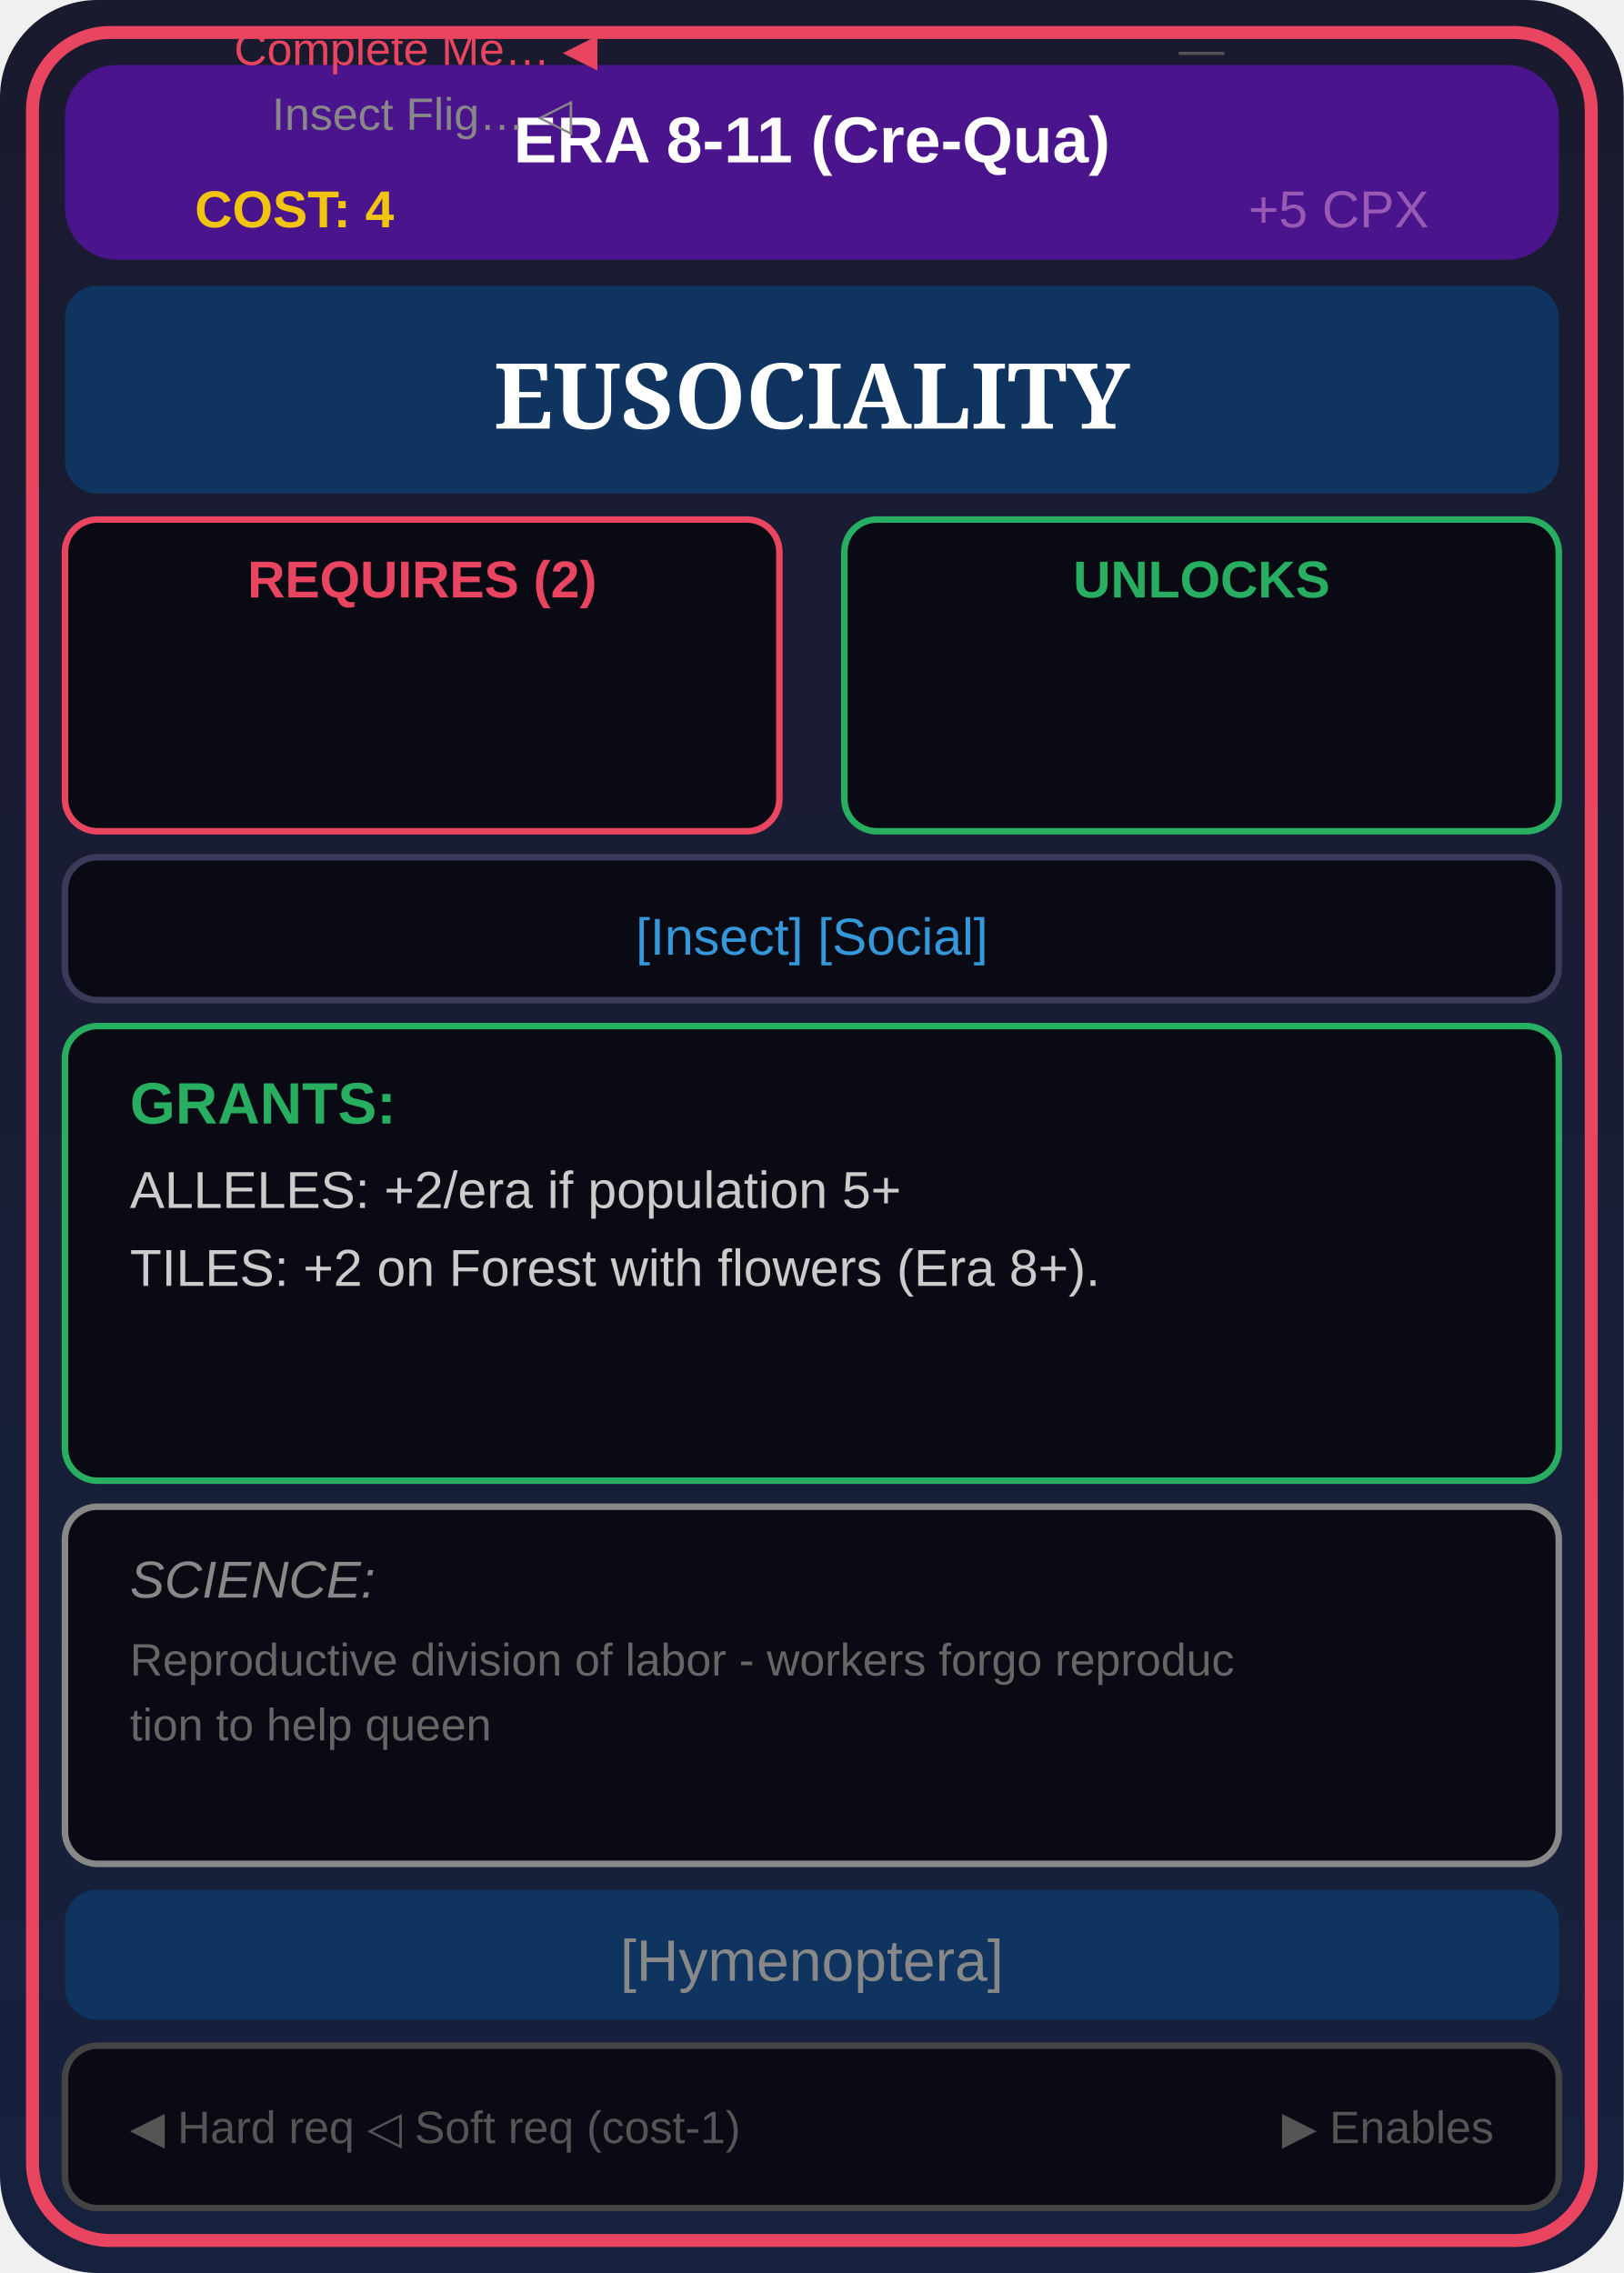
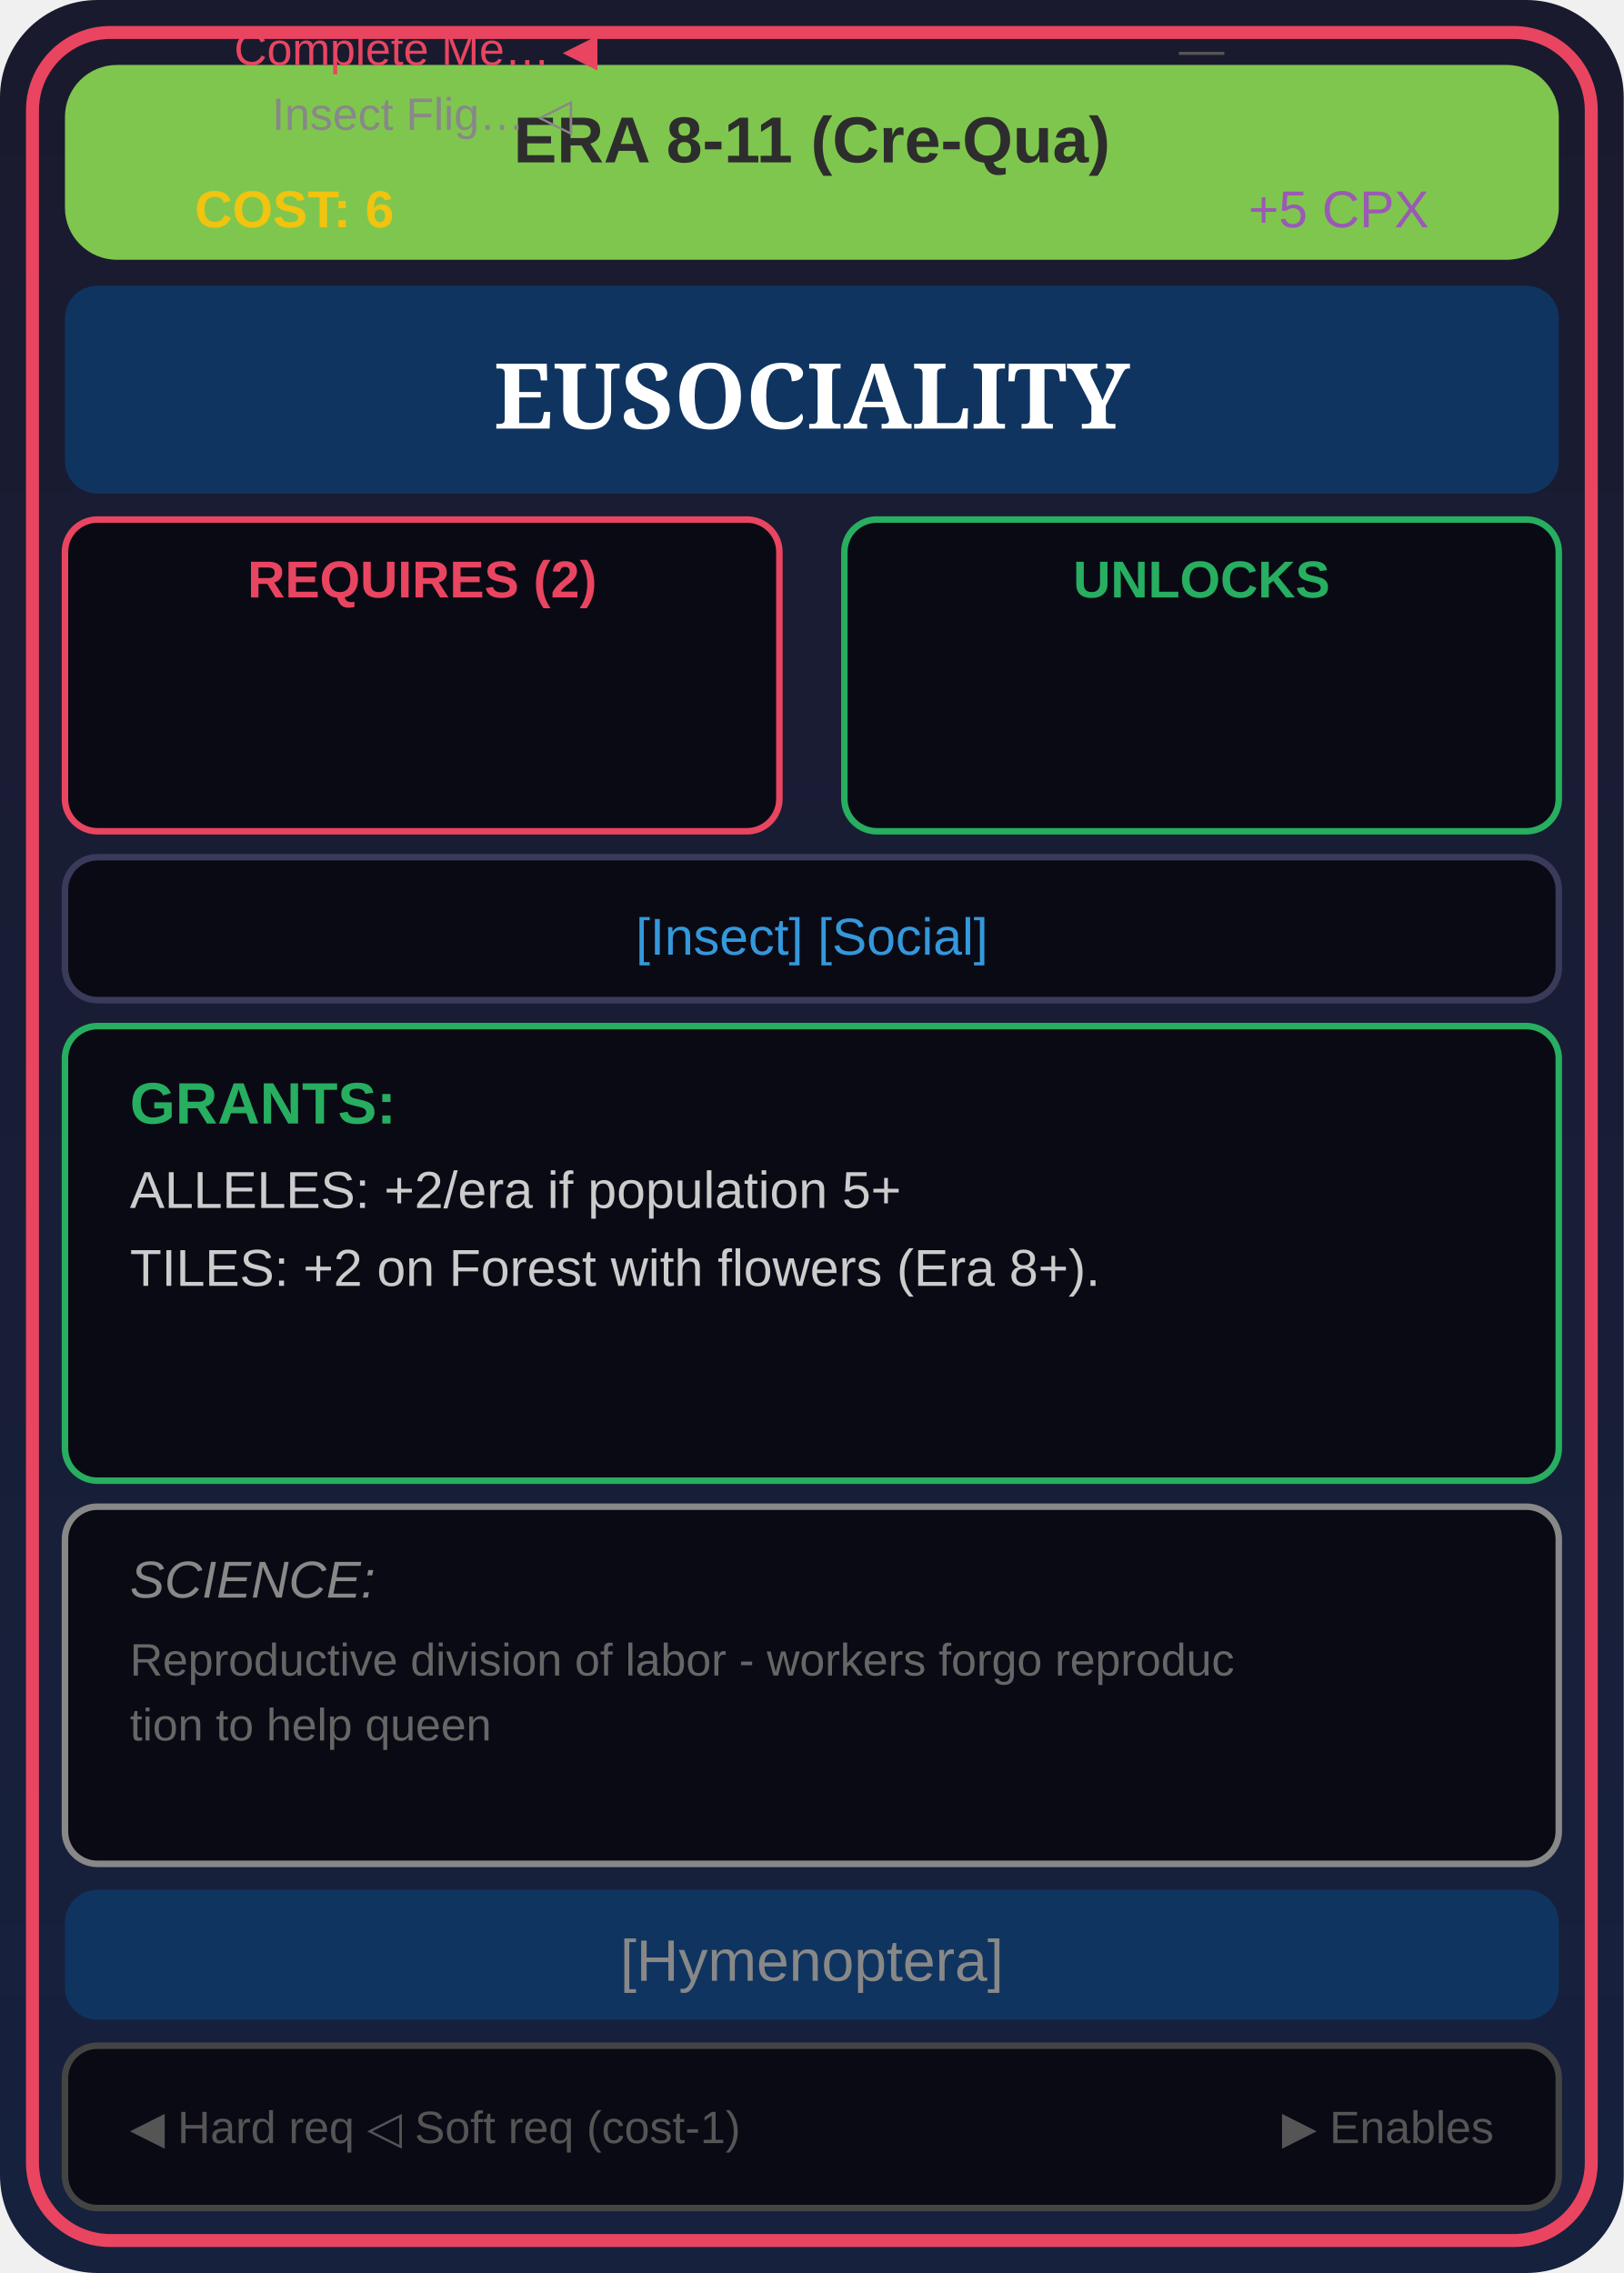
<svg xmlns="http://www.w3.org/2000/svg" viewBox="0 0 250 350" width="250" height="350">
  <defs>
    <linearGradient id="cardBg" x1="0%" y1="0%" x2="0%" y2="100%">
      <stop offset="0%" style="stop-color:#1a1a2e" />
      <stop offset="100%" style="stop-color:#16213e" />
    </linearGradient>
    <linearGradient id="eraGrad" x1="0%" y1="0%" x2="100%" y2="0%">
-       <stop offset="0%" style="stop-color:#4a148c" />
-       <stop offset="100%" style="stop-color:#4a148c" />
+       <stop offset="0%" style="stop-color:#7FC64E" />
+       <stop offset="100%" style="stop-color:#7FC64E" />
    </linearGradient>
  </defs>
  <rect width="250" height="350" fill="url(#cardBg)" rx="15" />
  <rect x="5" y="5" width="240" height="340" fill="none" stroke="#e94560" stroke-width="2" rx="12" />
  <rect x="10" y="10" width="230" height="30" fill="url(#eraGrad)" rx="8" />
-   <text x="125" y="25" font-family="Arial" font-size="10" fill="#fff" text-anchor="middle" font-weight="bold">ERA 8-11 (Cre-Qua)</text>
-   <text x="30" y="35" font-family="Arial" font-size="8" fill="#f1c40f" font-weight="bold">COST: 4</text>
+   <text x="125" y="25" font-family="Arial" font-size="10" fill="#2d2d2d" text-anchor="middle" font-weight="bold">ERA 8-11 (Cre-Qua)</text>
+   <text x="30" y="35" font-family="Arial" font-size="8" fill="#f1c40f" font-weight="bold">COST: 6</text>
  <text x="220" y="35" font-family="Arial" font-size="8" fill="#9b59b6" text-anchor="end">+5 CPX</text>
  <rect x="10" y="44" width="230" height="32" fill="#0f3460" rx="5" />
  <text x="125" y="66" font-family="Georgia" font-size="14" fill="#fff" text-anchor="middle" font-weight="bold">EUSOCIALITY</text>
  <rect x="10" y="80" width="110" height="48" fill="#0a0a15" stroke="#e94560" rx="5" />
  <text x="65" y="92" font-family="Arial" font-size="8" fill="#e94560" text-anchor="middle" font-weight="bold">REQUIRES (2)</text>
  <text font-family="Arial" font-size="7" text-anchor="middle">
    <tspan x="65" dy="10" fill="#e94560">Complete Me… ◀</tspan>
    <tspan x="65" dy="10" fill="#888">Insect Flig… ◁</tspan>
  </text>
  <rect x="130" y="80" width="110" height="48" fill="#0a0a15" stroke="#27ae60" rx="5" />
  <text x="185" y="92" font-family="Arial" font-size="8" fill="#27ae60" text-anchor="middle" font-weight="bold">UNLOCKS</text>
  <text font-family="Arial" font-size="7" text-anchor="middle">
    <tspan x="185" dy="10" fill="#555">—</tspan>
  </text>
  <rect x="10" y="132" width="230" height="22" fill="#0a0a15" stroke="#3a3a5a" rx="5" />
  <text x="125" y="147" font-family="Arial" font-size="8" fill="#3498db" text-anchor="middle">[Insect] [Social]</text>
  <rect x="10" y="158" width="230" height="70" fill="#0a0a15" stroke="#27ae60" rx="5" />
  <text x="20" y="173" font-family="Arial" font-size="9" fill="#27ae60" font-weight="bold">GRANTS:</text>
  <text x="20" y="186" font-family="Arial" font-size="8" fill="#ccc">ALLELES: +2/era if population 5+</text>
  <text x="20" y="198" font-family="Arial" font-size="8" fill="#ccc">TILES: +2 on Forest with flowers (Era 8+).</text>
  <text x="20" y="210" font-family="Arial" font-size="8" fill="#ccc" />
  <rect x="10" y="232" width="230" height="55" fill="#0a0a15" stroke="#888" rx="5" />
  <text x="20" y="246" font-family="Arial" font-size="8" fill="#888" font-style="italic">SCIENCE:</text>
  <text x="20" y="258" font-family="Arial" font-size="7" fill="#666">Reproductive division of labor - workers forgo reproduc</text>
  <text x="20" y="268" font-family="Arial" font-size="7" fill="#666">tion to help queen</text>
  <rect x="10" y="291" width="230" height="20" fill="#0f3460" rx="5" />
  <text x="125" y="305" font-family="Arial" font-size="9" fill="#888" text-anchor="middle">[Hymenoptera]</text>
  <rect x="10" y="315" width="230" height="25" fill="#0a0a15" stroke="#444" rx="5" />
  <text x="20" y="330" font-family="Arial" font-size="7" fill="#555">◀ Hard req  ◁ Soft req (cost-1)</text>
  <text x="230" y="330" font-family="Arial" font-size="7" fill="#555" text-anchor="end">▶ Enables</text>
</svg>
